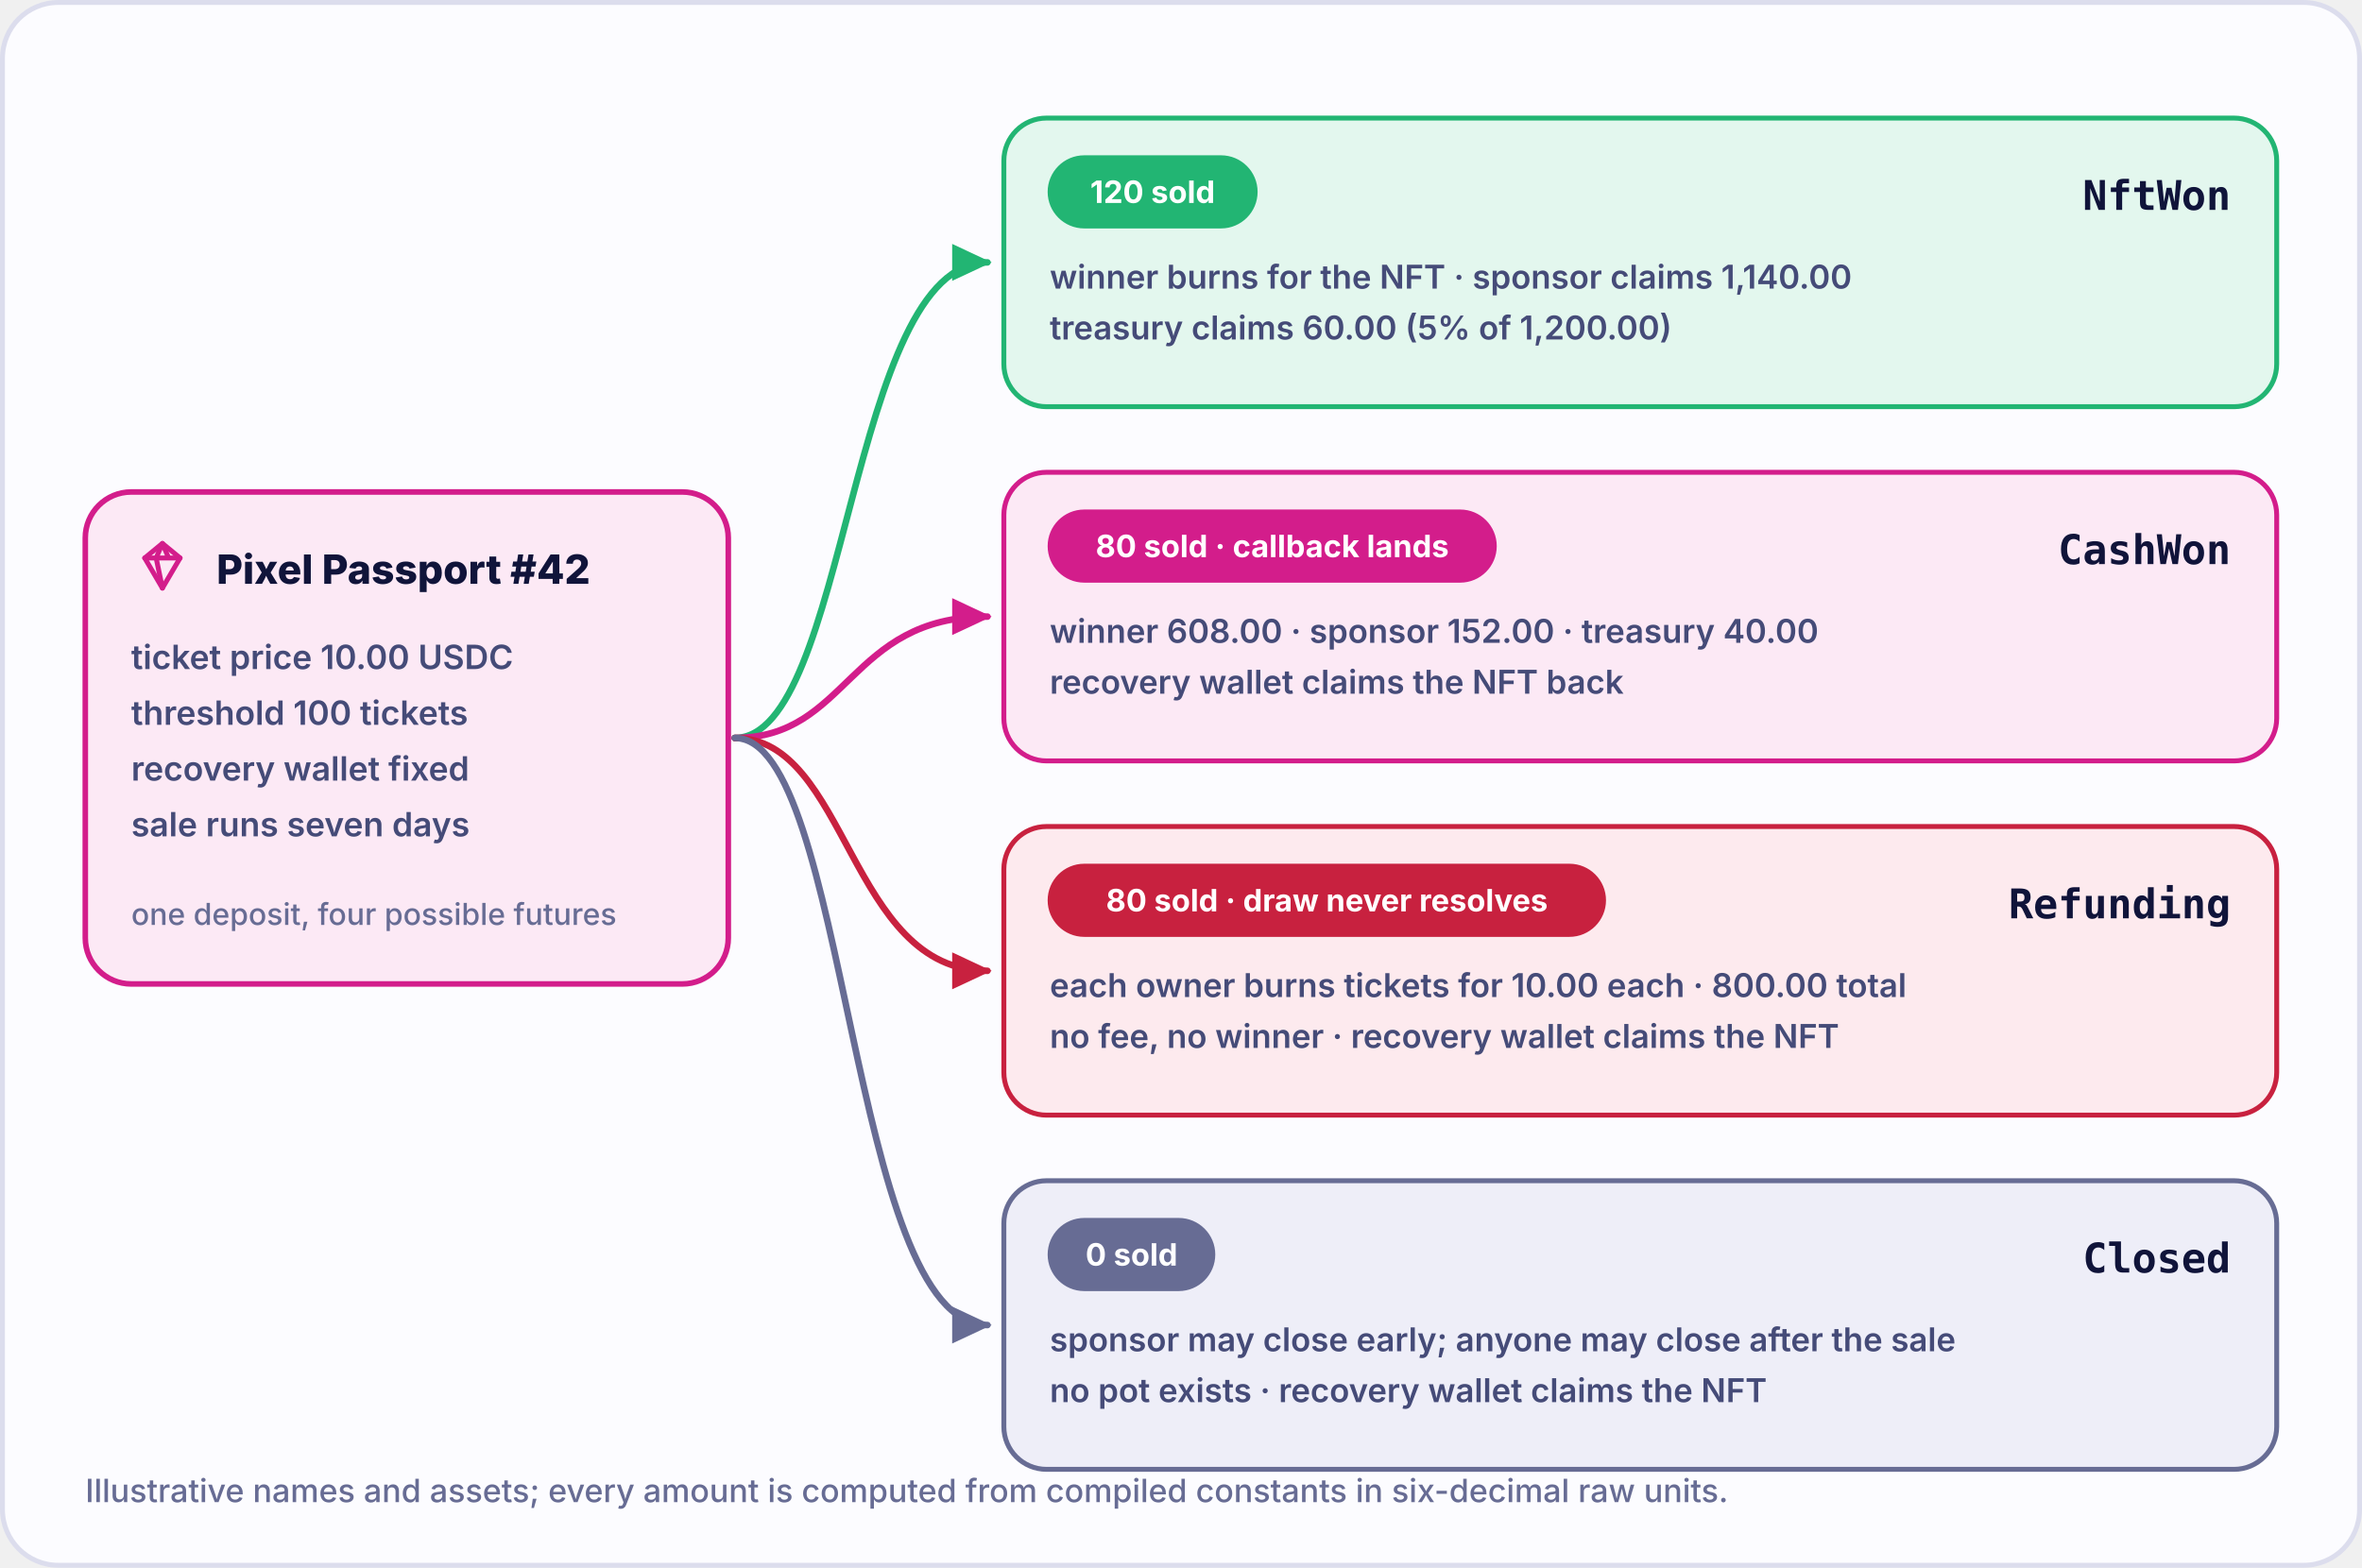
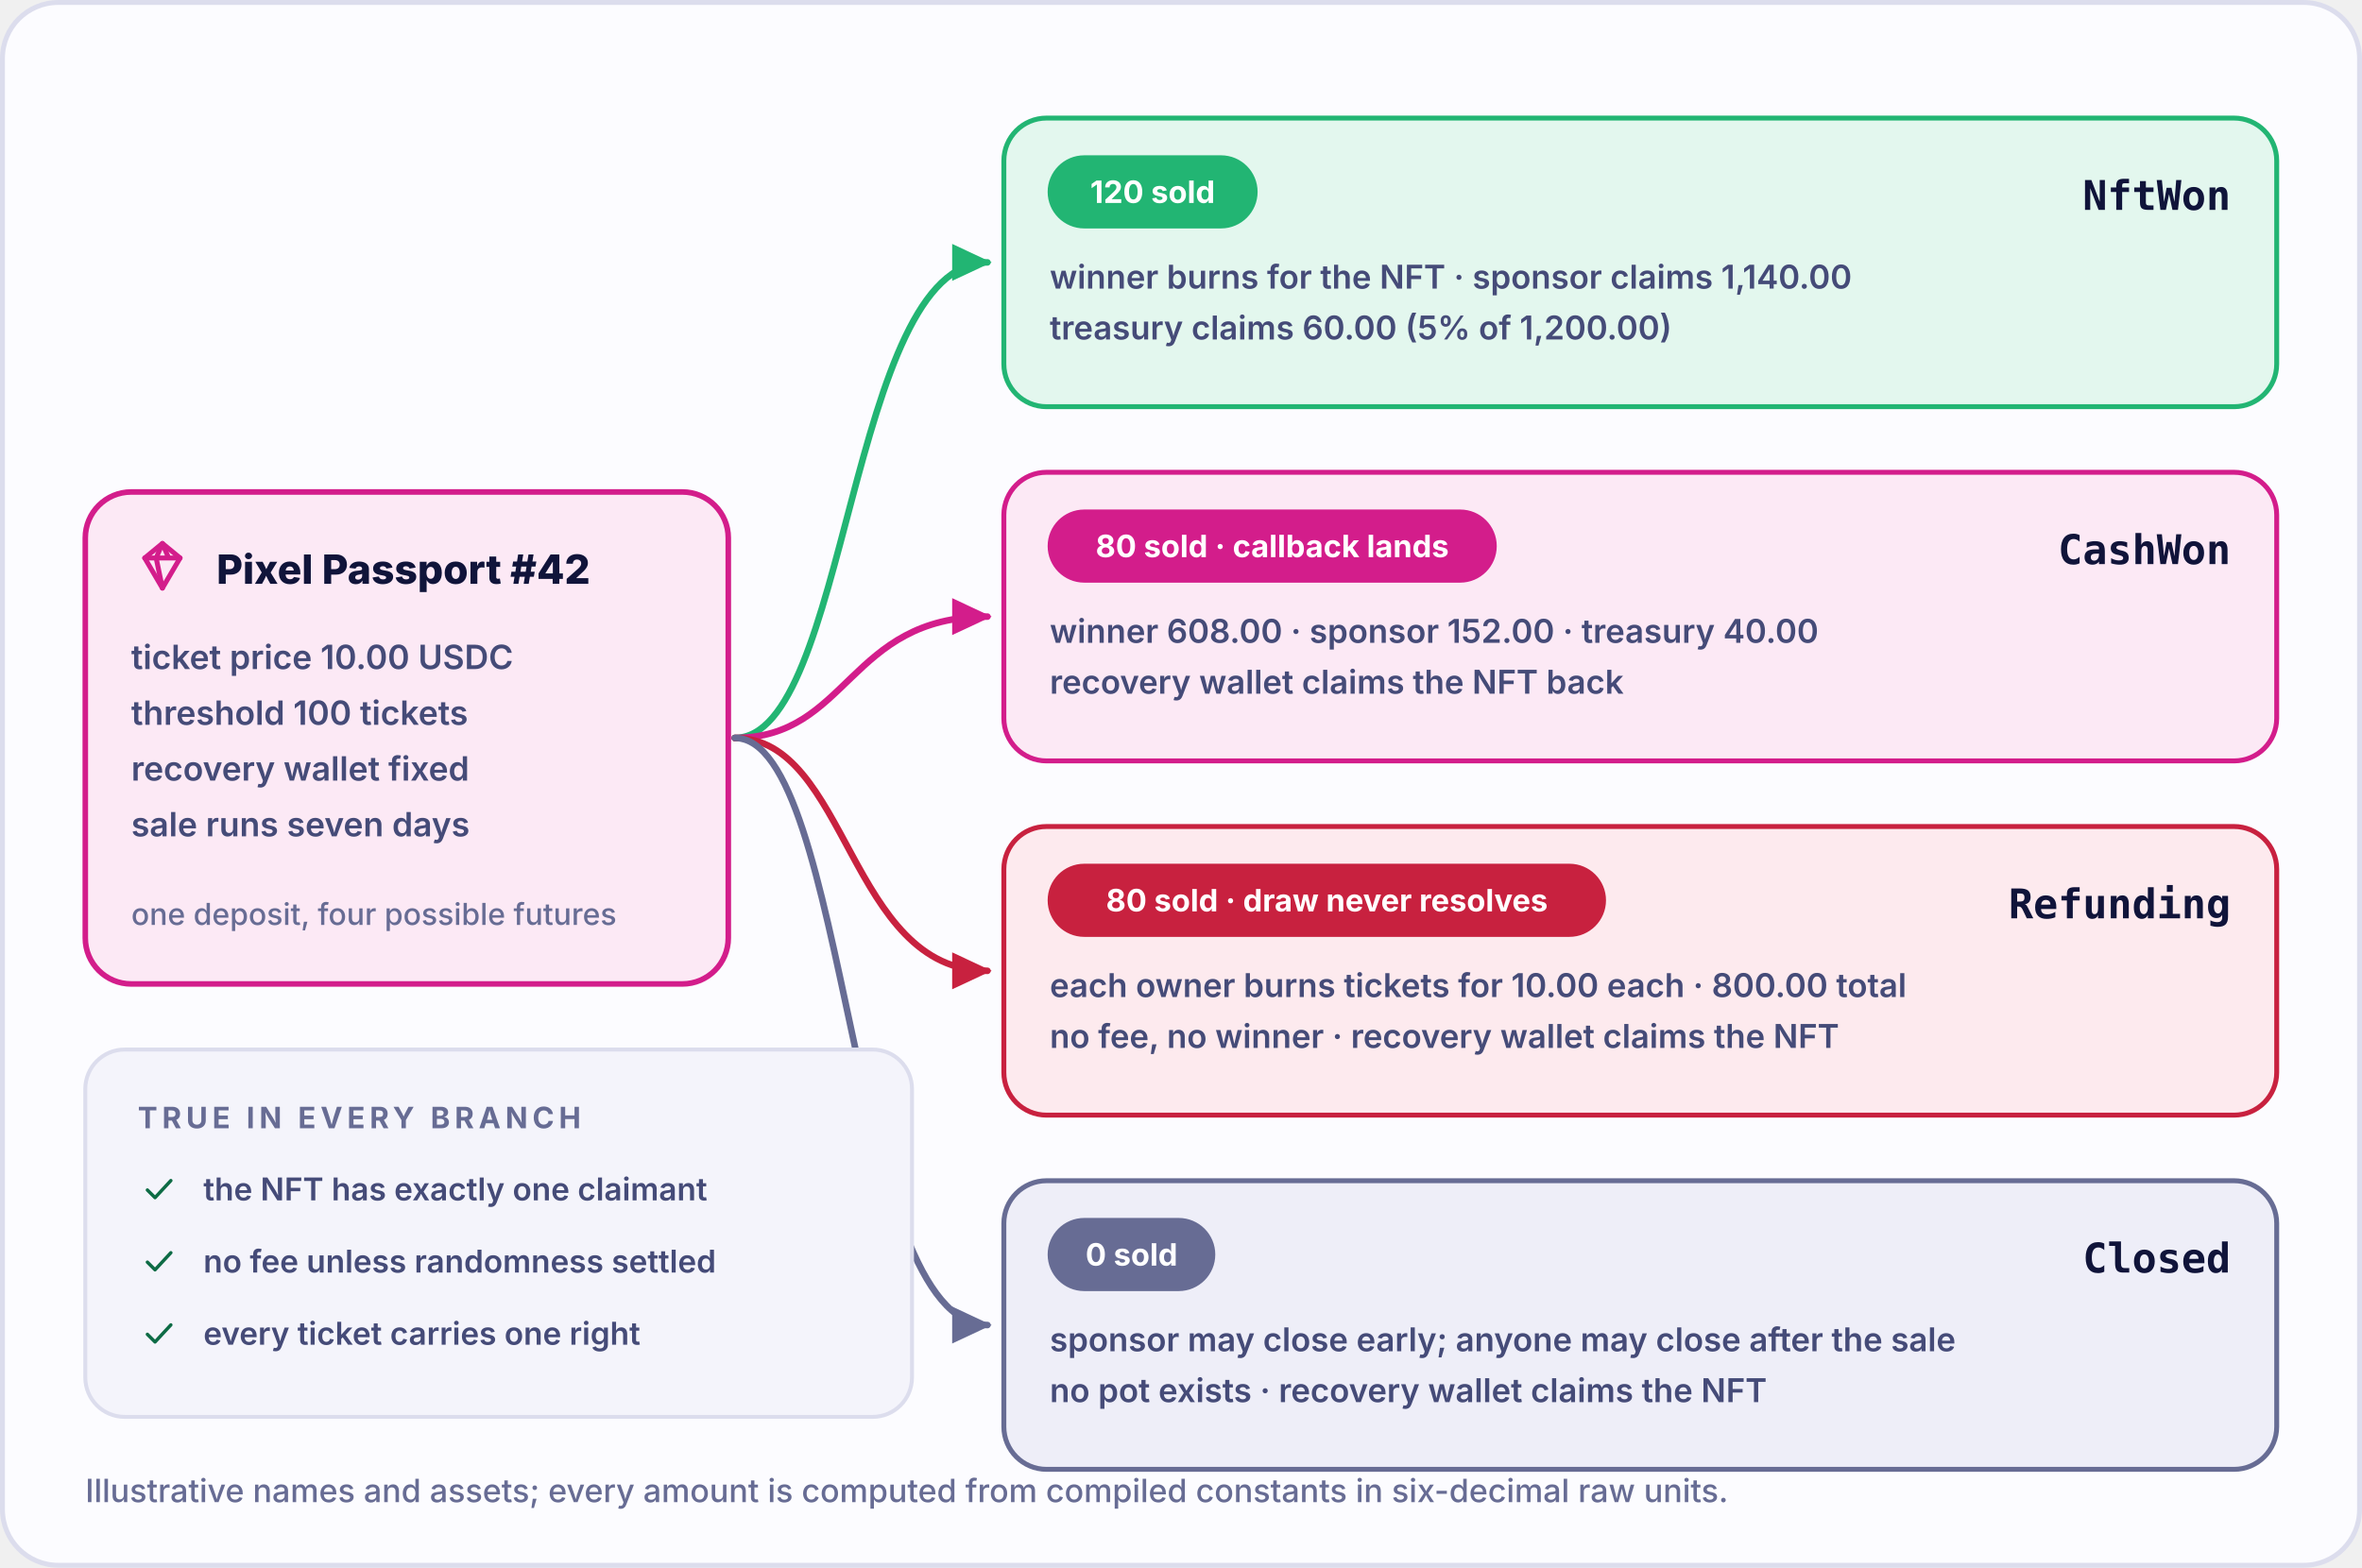
<svg xmlns="http://www.w3.org/2000/svg" role="img" aria-labelledby="f21-title f21-desc" viewBox="0 0 720 478" font-family="Inter,'Helvetica Neue',Arial,sans-serif">
  <defs>
    <marker id="f21m22b573" viewBox="0 0 10 10" refX="8.4" refY="5" markerWidth="6.4" markerHeight="6.4" orient="auto-start-reverse">
      <path d="M 0 0.6 L 9.4 5 L 0 9.4 z" fill="#22b573" />
    </marker>
    <marker id="f21md31d8b" viewBox="0 0 10 10" refX="8.4" refY="5" markerWidth="6.4" markerHeight="6.4" orient="auto-start-reverse">
      <path d="M 0 0.6 L 9.4 5 L 0 9.4 z" fill="#d31d8b" />
    </marker>
    <marker id="f21mc8213f" viewBox="0 0 10 10" refX="8.4" refY="5" markerWidth="6.4" markerHeight="6.4" orient="auto-start-reverse">
      <path d="M 0 0.6 L 9.4 5 L 0 9.4 z" fill="#c8213f" />
    </marker>
    <marker id="f21m676c94" viewBox="0 0 10 10" refX="8.4" refY="5" markerWidth="6.4" markerHeight="6.4" orient="auto-start-reverse">
      <path d="M 0 0.6 L 9.4 5 L 0 9.4 z" fill="#676c94" />
    </marker>
  </defs>
  <rect x="0.75" y="0.75" width="718.5" height="476.5" rx="17" fill="#fcfcff" stroke="#dcdded" stroke-width="1.5" />
  <rect x="26" y="150" width="196" height="150" rx="14" fill="#fce9f5" stroke="#d31d8b" stroke-width="1.7" />
  <g transform="translate(40 163) scale(0.792)" stroke="#d31d8b" fill="none" stroke-width="1.9" stroke-linecap="round" stroke-linejoin="round" color="#d31d8b">
    <path d="M12 3.4 18.8 9 12 20.6 5.2 9 Z" />
    <path d="M5.2 9h13.6M12 3.4 9.6 9l2.4 11.6M12 3.4 14.4 9" />
  </g>
  <text x="66" y="178" text-anchor="start" font-family="Inter,'Helvetica Neue',Arial,sans-serif" font-size="12.3" font-weight="800" fill="#10143a">Pixel Passport #42</text>
  <text x="40" y="204" text-anchor="start" font-family="Inter,'Helvetica Neue',Arial,sans-serif" font-size="10.2" font-weight="600" fill="#454b78">
    <tspan x="40" dy="0">ticket price 10.00 USDC</tspan>
    <tspan x="40" dy="17">threshold 100 tickets</tspan>
    <tspan x="40" dy="17">recovery wallet fixed</tspan>
    <tspan x="40" dy="17">sale runs seven days</tspan>
  </text>
  <text x="40" y="282" text-anchor="start" font-family="Inter,'Helvetica Neue',Arial,sans-serif" font-size="9.2" font-weight="550" fill="#676c94">one deposit, four possible futures</text>
  <path d="M 224 225 C 258.65 225 258.65 80 301 80" fill="none" stroke="#22b573" stroke-width="2" stroke-linecap="round" marker-end="url(#f21m22b573)" />
  <rect x="306" y="36" width="388" height="88" rx="13" fill="#e3f7ee" stroke="#22b573" stroke-width="1.5" />
  <g>
    <rect x="320.0" y="48" width="62.7" height="21" rx="10.5" fill="#22b573" stroke="#22b573" stroke-width="1.3" />
    <text x="351.341" y="61.884" text-anchor="middle" font-family="Inter,'Helvetica Neue',Arial,sans-serif" font-size="9.4" font-weight="750" fill="#ffffff">120 sold</text>
  </g>
  <text x="680" y="64" text-anchor="end" font-family="'SF Mono',Menlo,Consolas,monospace" font-size="12.5" font-weight="800" fill="#10143a">NftWon</text>
  <text x="320" y="88" text-anchor="start" font-family="Inter,'Helvetica Neue',Arial,sans-serif" font-size="10" font-weight="600" fill="#454b78">
    <tspan x="320" dy="0">winner burns for the NFT · sponsor claims 1,140.00</tspan>
    <tspan x="320" dy="15.5">treasury claims 60.00 (5% of 1,200.00)</tspan>
  </text>
  <path d="M 224 225 C 258.65 225 258.65 188 301 188" fill="none" stroke="#d31d8b" stroke-width="2" stroke-linecap="round" marker-end="url(#f21md31d8b)" />
  <rect x="306" y="144" width="388" height="88" rx="13" fill="#fce9f5" stroke="#d31d8b" stroke-width="1.5" />
  <g>
    <rect x="320.0" y="156" width="135.6" height="21" rx="10.5" fill="#d31d8b" stroke="#d31d8b" stroke-width="1.3" />
    <text x="387.809" y="169.884" text-anchor="middle" font-family="Inter,'Helvetica Neue',Arial,sans-serif" font-size="9.4" font-weight="750" fill="#ffffff">80 sold · callback lands</text>
  </g>
  <text x="680" y="172" text-anchor="end" font-family="'SF Mono',Menlo,Consolas,monospace" font-size="12.5" font-weight="800" fill="#10143a">CashWon</text>
  <text x="320" y="196" text-anchor="start" font-family="Inter,'Helvetica Neue',Arial,sans-serif" font-size="10" font-weight="600" fill="#454b78">
    <tspan x="320" dy="0">winner 608.00 · sponsor 152.00 · treasury 40.00</tspan>
    <tspan x="320" dy="15.5">recovery wallet claims the NFT back</tspan>
  </text>
  <path d="M 224 225 C 258.65 225 258.65 296 301 296" fill="none" stroke="#c8213f" stroke-width="2" stroke-linecap="round" marker-end="url(#f21mc8213f)" />
  <rect x="306" y="252" width="388" height="88" rx="13" fill="#fdeaee" stroke="#c8213f" stroke-width="1.5" />
  <g>
    <rect x="320.0" y="264" width="168.9" height="21" rx="10.5" fill="#c8213f" stroke="#c8213f" stroke-width="1.3" />
    <text x="404.464" y="277.884" text-anchor="middle" font-family="Inter,'Helvetica Neue',Arial,sans-serif" font-size="9.4" font-weight="750" fill="#ffffff">80 sold · draw never resolves</text>
  </g>
  <text x="680" y="280" text-anchor="end" font-family="'SF Mono',Menlo,Consolas,monospace" font-size="12.5" font-weight="800" fill="#10143a">Refunding</text>
  <text x="320" y="304" text-anchor="start" font-family="Inter,'Helvetica Neue',Arial,sans-serif" font-size="10" font-weight="600" fill="#454b78">
    <tspan x="320" dy="0">each owner burns tickets for 10.00 each · 800.00 total</tspan>
    <tspan x="320" dy="15.5">no fee, no winner · recovery wallet claims the NFT</tspan>
  </text>
  <path d="M 224 225 C 258.65 225 258.65 404 301 404" fill="none" stroke="#676c94" stroke-width="2" stroke-linecap="round" marker-end="url(#f21m676c94)" />
  <rect x="306" y="360" width="388" height="88" rx="13" fill="#eeeef8" stroke="#676c94" stroke-width="1.5" />
  <g>
    <rect x="320.0" y="372" width="49.8" height="21" rx="10.5" fill="#676c94" stroke="#676c94" stroke-width="1.3" />
    <text x="344.923" y="385.884" text-anchor="middle" font-family="Inter,'Helvetica Neue',Arial,sans-serif" font-size="9.4" font-weight="750" fill="#ffffff">0 sold</text>
  </g>
  <text x="680" y="388" text-anchor="end" font-family="'SF Mono',Menlo,Consolas,monospace" font-size="12.5" font-weight="800" fill="#10143a">Closed</text>
  <text x="320" y="412" text-anchor="start" font-family="Inter,'Helvetica Neue',Arial,sans-serif" font-size="10" font-weight="600" fill="#454b78">
    <tspan x="320" dy="0">sponsor may close early; anyone may close after the sale</tspan>
    <tspan x="320" dy="15.5">no pot exists · recovery wallet claims the NFT</tspan>
  </text>
+   <rect x="26" y="320" width="252" height="112" rx="12" fill="#f4f4fb" stroke="#dcdded" stroke-width="1.2" />
+   <text x="42" y="344" text-anchor="start" font-family="Inter,'Helvetica Neue',Arial,sans-serif" font-size="9" font-weight="750" letter-spacing="1.4" fill="#676c94">TRUE IN EVERY BRANCH</text>
+   <g transform="translate(42 356) scale(0.542)" stroke="#0d6b45" fill="none" stroke-width="1.9" stroke-linecap="round" stroke-linejoin="round" color="#0d6b45">
+     <path d="m5.4 12.6 4.3 4.3 8.9-9.6" />
+   </g>
+   <text x="62" y="366" text-anchor="start" font-family="Inter,'Helvetica Neue',Arial,sans-serif" font-size="9.6" font-weight="600" fill="#454b78">the NFT has exactly one claimant</text>
+   <g transform="translate(42 378) scale(0.542)" stroke="#0d6b45" fill="none" stroke-width="1.9" stroke-linecap="round" stroke-linejoin="round" color="#0d6b45">
+     <path d="m5.4 12.6 4.3 4.3 8.9-9.6" />
+   </g>
+   <text x="62" y="388" text-anchor="start" font-family="Inter,'Helvetica Neue',Arial,sans-serif" font-size="9.6" font-weight="600" fill="#454b78">no fee unless randomness settled</text>
+   <g transform="translate(42 400) scale(0.542)" stroke="#0d6b45" fill="none" stroke-width="1.9" stroke-linecap="round" stroke-linejoin="round" color="#0d6b45">
+     <path d="m5.4 12.6 4.3 4.3 8.9-9.6" />
+   </g>
+   <text x="62" y="410" text-anchor="start" font-family="Inter,'Helvetica Neue',Arial,sans-serif" font-size="9.6" font-weight="600" fill="#454b78">every ticket carries one right</text>
  <text x="26" y="458" text-anchor="start" font-family="Inter,'Helvetica Neue',Arial,sans-serif" font-size="9.8" font-weight="550" fill="#676c94">Illustrative names and assets; every amount is computed from compiled constants in six-decimal raw units.</text>
</svg>
